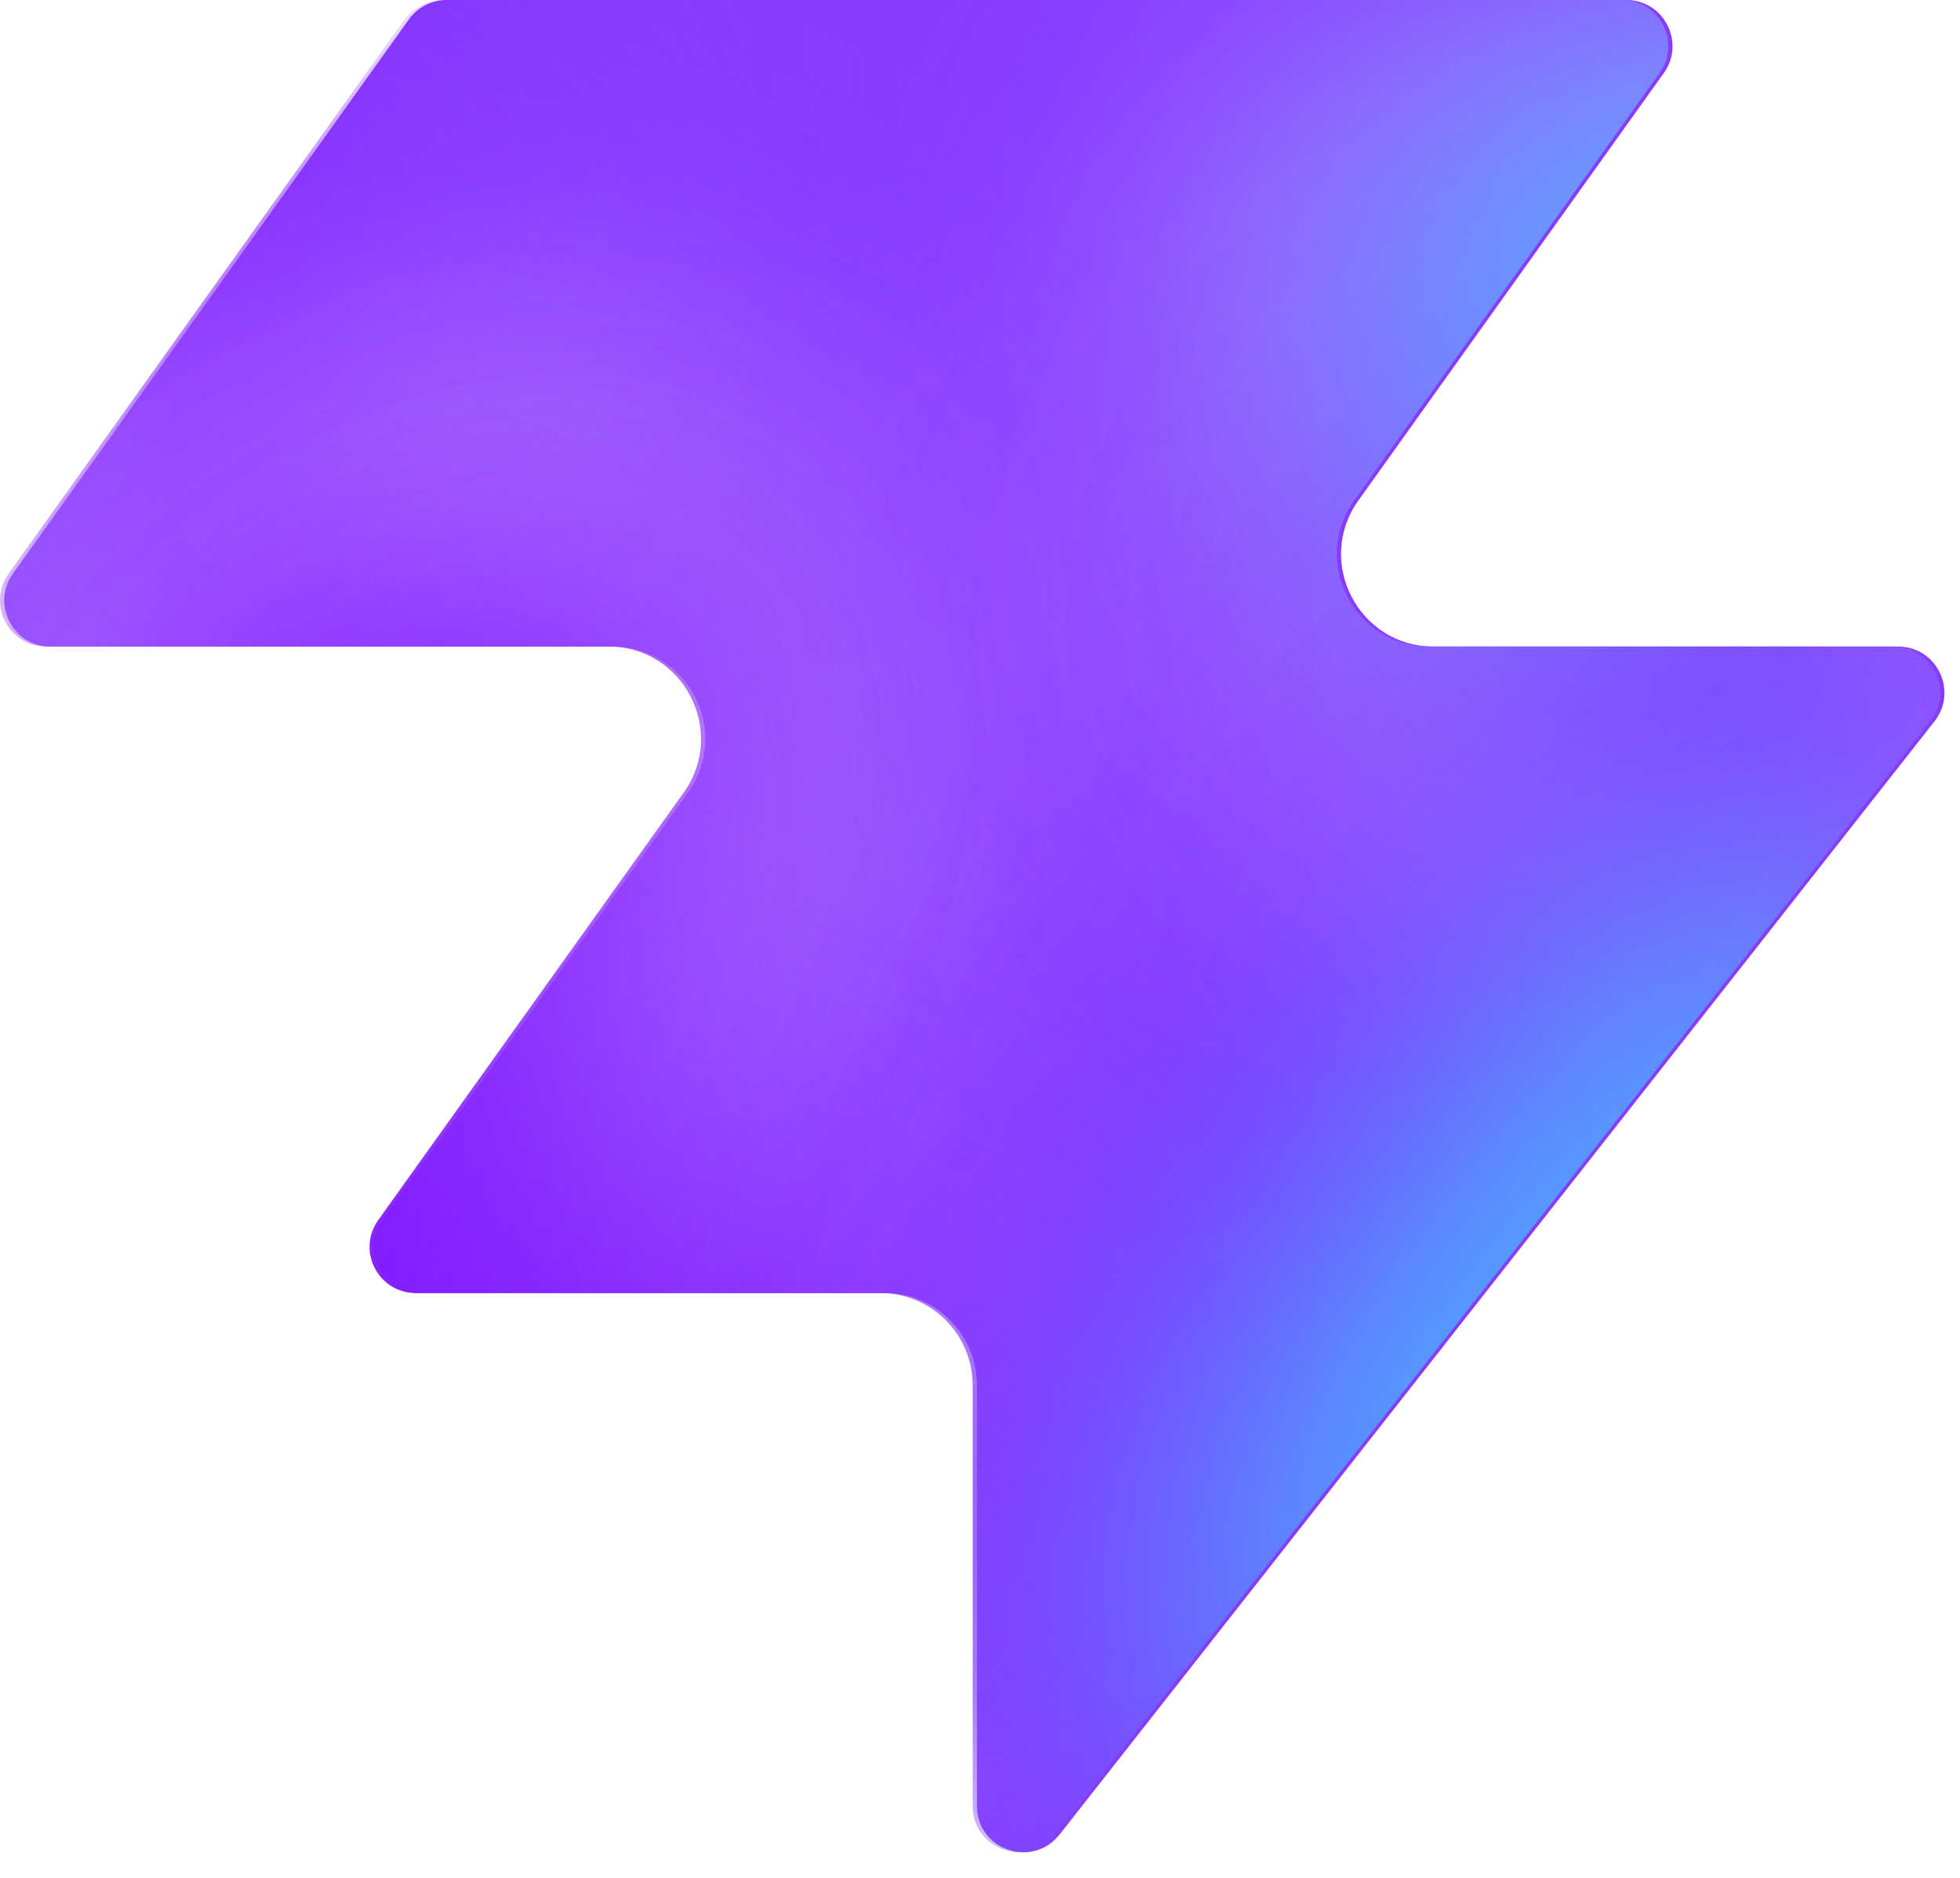
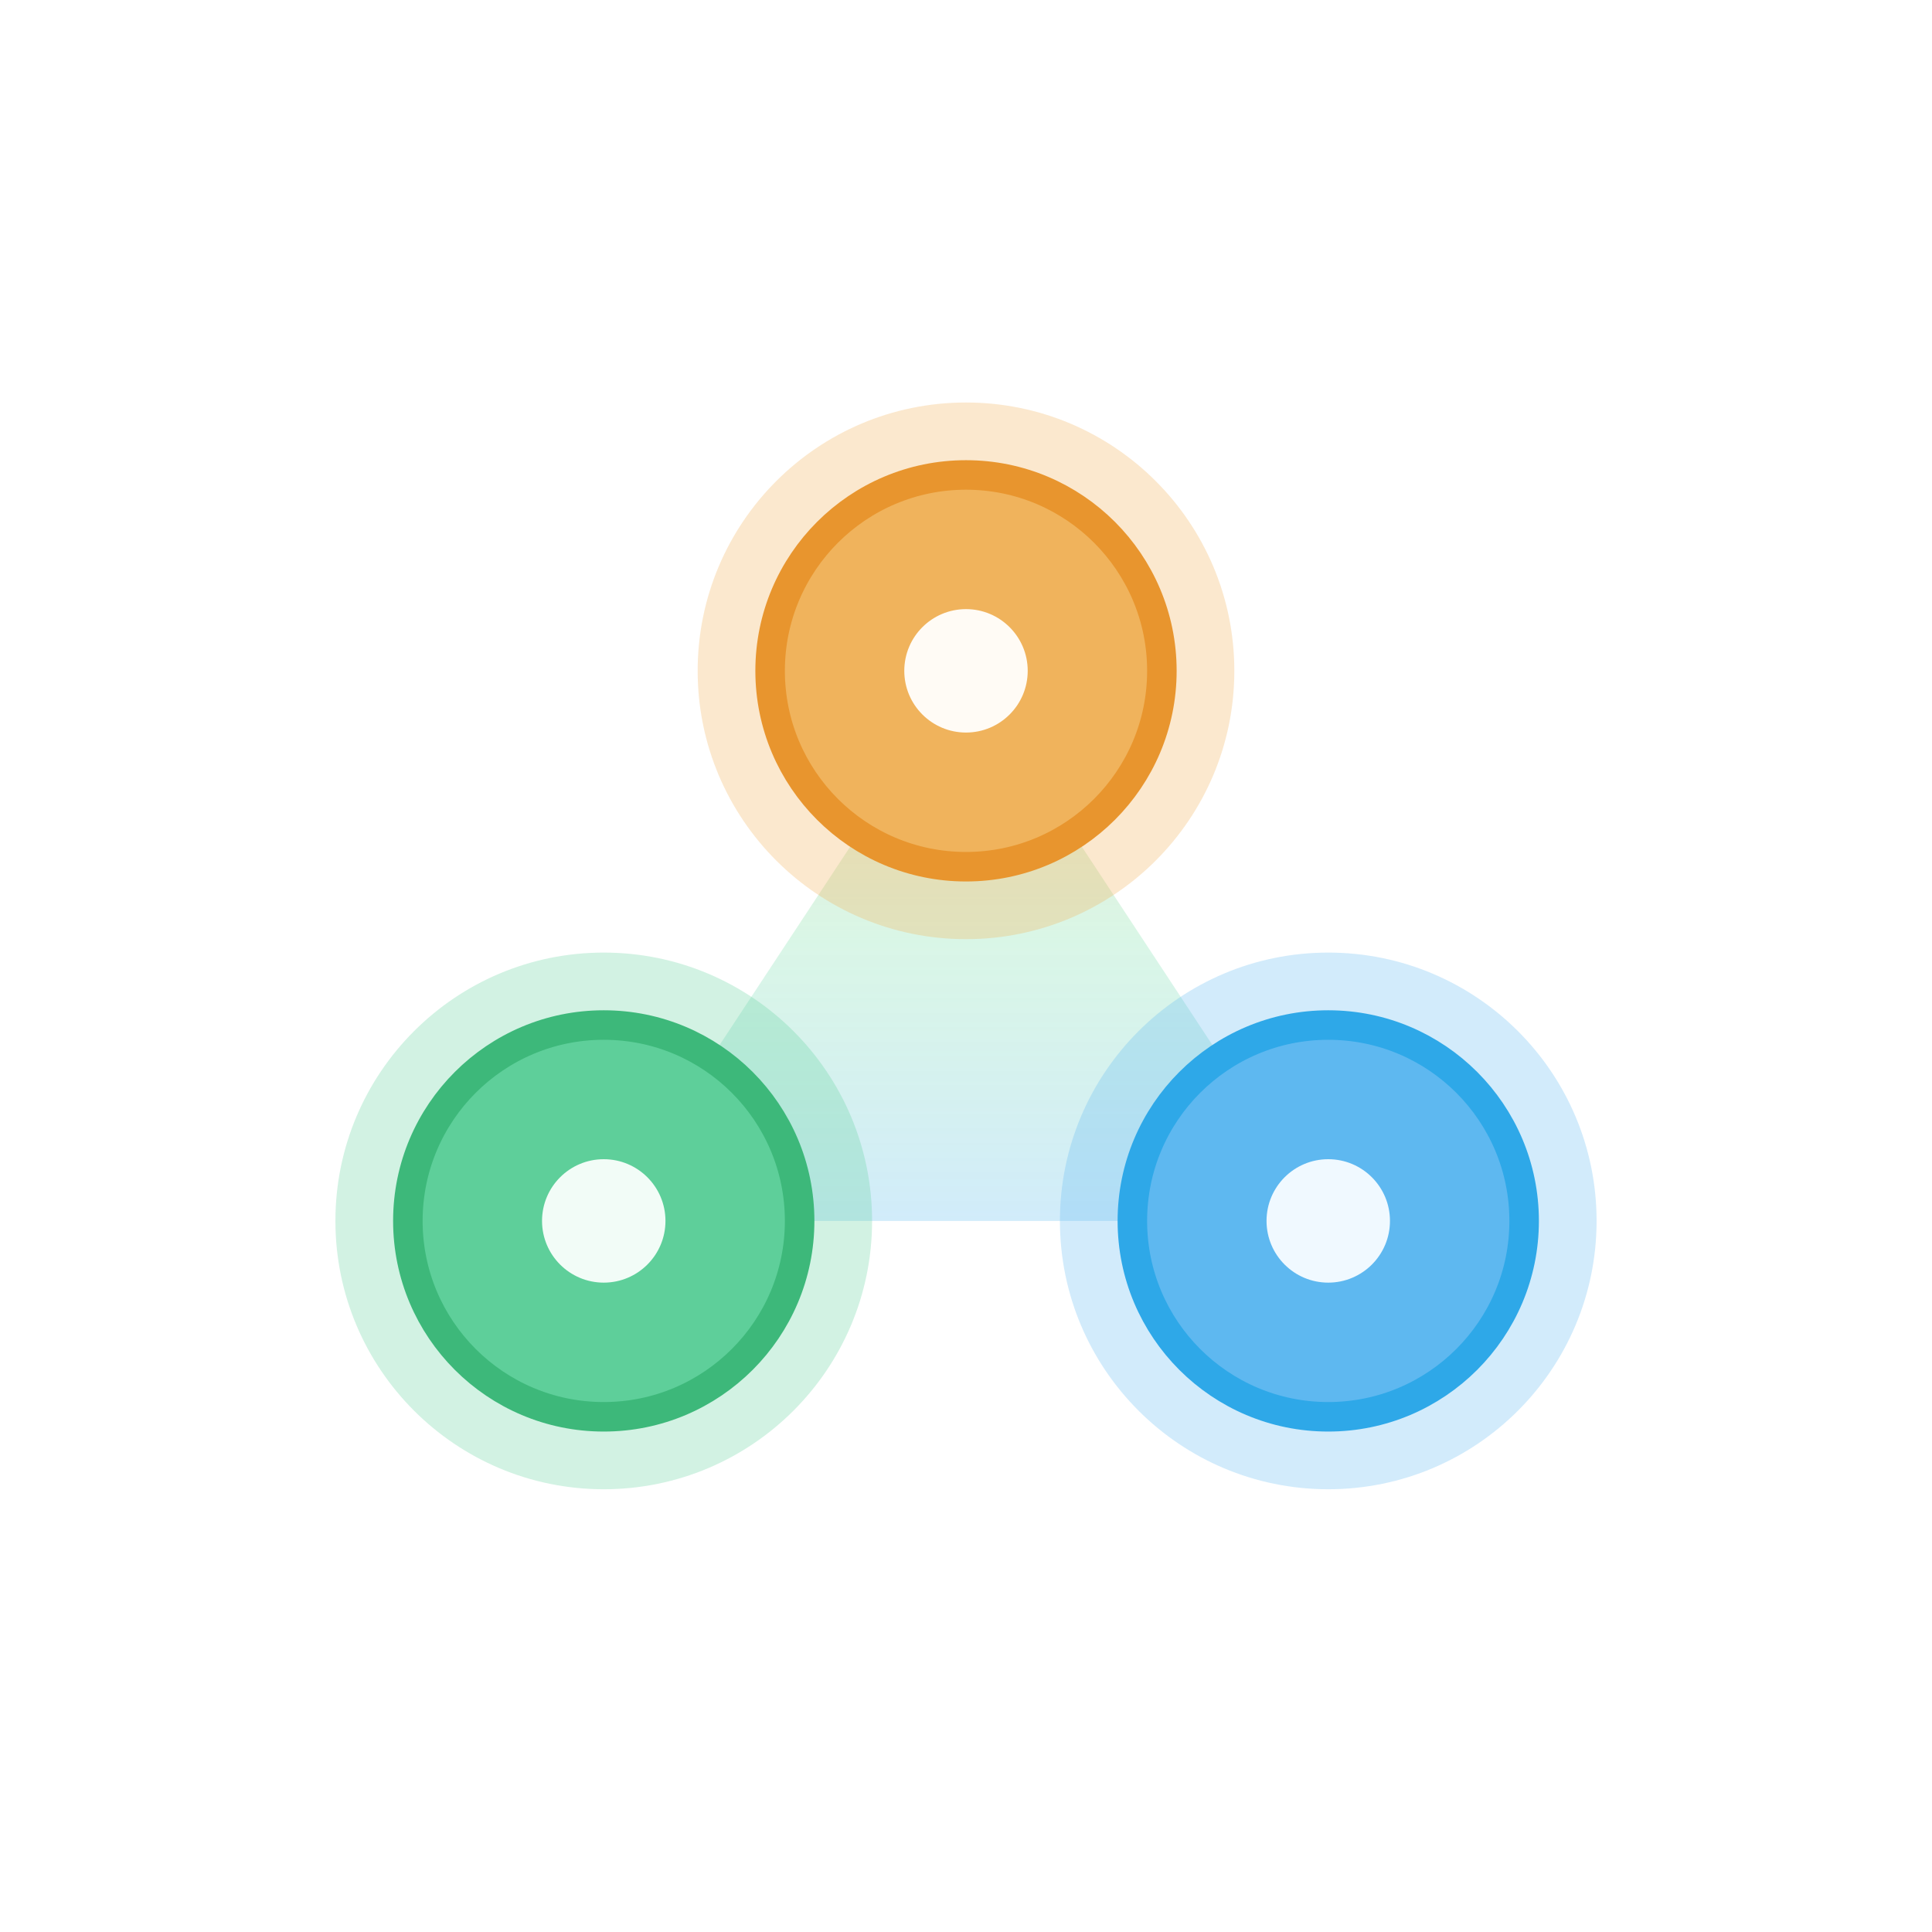
- <svg xmlns="http://www.w3.org/2000/svg" width="48" height="46" fill="none" viewBox="0 0 48 46">
-   <path fill="#863bff" d="M25.946 44.938c-.664.845-2.021.375-2.021-.698V33.937a2.26 2.26 0 0 0-2.262-2.262H10.287c-.92 0-1.456-1.04-.92-1.788l7.48-10.471c1.07-1.497 0-3.578-1.842-3.578H1.237c-.92 0-1.456-1.04-.92-1.788L10.013.474c.214-.297.556-.474.92-.474h28.894c.92 0 1.456 1.04.92 1.788l-7.48 10.471c-1.07 1.498 0 3.579 1.842 3.579h11.377c.943 0 1.473 1.088.89 1.83L25.947 44.94z" style="fill:#863bff;fill:color(display-p3 .525 .23 1);fill-opacity:1" />
-   <mask id="a" width="48" height="46" x="0" y="0" maskUnits="userSpaceOnUse" style="mask-type:alpha">
-     <path fill="#000" d="M25.842 44.938c-.664.844-2.021.375-2.021-.698V33.937a2.26 2.26 0 0 0-2.262-2.262H10.183c-.92 0-1.456-1.04-.92-1.788l7.48-10.471c1.07-1.498 0-3.579-1.842-3.579H1.133c-.92 0-1.456-1.04-.92-1.787L9.91.473c.214-.297.556-.474.92-.474h28.894c.92 0 1.456 1.04.92 1.788l-7.48 10.471c-1.07 1.498 0 3.578 1.842 3.578h11.377c.943 0 1.473 1.088.89 1.832L25.843 44.94z" style="fill:#000;fill-opacity:1" />
-   </mask>
-   <g mask="url(#a)">
-     <g filter="url(#b)">
-       <ellipse cx="5.508" cy="14.704" fill="#ede6ff" rx="5.508" ry="14.704" style="fill:#ede6ff;fill:color(display-p3 .927 .903 1);fill-opacity:1" transform="matrix(.00324 1 1 -.00324 -4.47 31.516)" />
-     </g>
-     <g filter="url(#c)">
-       <ellipse cx="10.399" cy="29.851" fill="#ede6ff" rx="10.399" ry="29.851" style="fill:#ede6ff;fill:color(display-p3 .927 .903 1);fill-opacity:1" transform="matrix(.00324 1 1 -.00324 -39.328 7.883)" />
-     </g>
-     <g filter="url(#d)">
-       <ellipse cx="5.508" cy="30.487" fill="#7e14ff" rx="5.508" ry="30.487" style="fill:#7e14ff;fill:color(display-p3 .492 .077 1);fill-opacity:1" transform="rotate(89.814 -25.913 -14.639)scale(1 -1)" />
-     </g>
-     <g filter="url(#e)">
-       <ellipse cx="5.508" cy="30.599" fill="#7e14ff" rx="5.508" ry="30.599" style="fill:#7e14ff;fill:color(display-p3 .492 .077 1);fill-opacity:1" transform="rotate(89.814 -32.644 -3.334)scale(1 -1)" />
-     </g>
-     <g filter="url(#f)">
-       <ellipse cx="5.508" cy="30.599" fill="#7e14ff" rx="5.508" ry="30.599" style="fill:#7e14ff;fill:color(display-p3 .492 .077 1);fill-opacity:1" transform="matrix(.00324 1 1 -.00324 -34.34 30.47)" />
-     </g>
-     <g filter="url(#g)">
-       <ellipse cx="14.072" cy="22.078" fill="#ede6ff" rx="14.072" ry="22.078" style="fill:#ede6ff;fill:color(display-p3 .927 .903 1);fill-opacity:1" transform="rotate(93.35 24.506 48.493)scale(-1 1)" />
-     </g>
-     <g filter="url(#h)">
-       <ellipse cx="3.47" cy="21.501" fill="#7e14ff" rx="3.47" ry="21.501" style="fill:#7e14ff;fill:color(display-p3 .492 .077 1);fill-opacity:1" transform="rotate(89.009 28.708 47.59)scale(-1 1)" />
-     </g>
-     <g filter="url(#i)">
-       <ellipse cx="3.47" cy="21.501" fill="#7e14ff" rx="3.47" ry="21.501" style="fill:#7e14ff;fill:color(display-p3 .492 .077 1);fill-opacity:1" transform="rotate(89.009 28.708 47.59)scale(-1 1)" />
-     </g>
-     <g filter="url(#j)">
-       <ellipse cx=".387" cy="8.972" fill="#7e14ff" rx="4.407" ry="29.108" style="fill:#7e14ff;fill:color(display-p3 .492 .077 1);fill-opacity:1" transform="rotate(39.51 .387 8.972)" />
-     </g>
-     <g filter="url(#k)">
-       <ellipse cx="47.523" cy="-6.092" fill="#7e14ff" rx="4.407" ry="29.108" style="fill:#7e14ff;fill:color(display-p3 .492 .077 1);fill-opacity:1" transform="rotate(37.892 47.523 -6.092)" />
-     </g>
-     <g filter="url(#l)">
-       <ellipse cx="41.412" cy="6.333" fill="#47bfff" rx="5.971" ry="9.665" style="fill:#47bfff;fill:color(display-p3 .28 .748 1);fill-opacity:1" transform="rotate(37.892 41.412 6.333)" />
-     </g>
-     <g filter="url(#m)">
-       <ellipse cx="-1.879" cy="38.332" fill="#7e14ff" rx="4.407" ry="29.108" style="fill:#7e14ff;fill:color(display-p3 .492 .077 1);fill-opacity:1" transform="rotate(37.892 -1.88 38.332)" />
-     </g>
-     <g filter="url(#n)">
-       <ellipse cx="-1.879" cy="38.332" fill="#7e14ff" rx="4.407" ry="29.108" style="fill:#7e14ff;fill:color(display-p3 .492 .077 1);fill-opacity:1" transform="rotate(37.892 -1.88 38.332)" />
-     </g>
-     <g filter="url(#o)">
-       <ellipse cx="35.651" cy="29.907" fill="#7e14ff" rx="4.407" ry="29.108" style="fill:#7e14ff;fill:color(display-p3 .492 .077 1);fill-opacity:1" transform="rotate(37.892 35.651 29.907)" />
-     </g>
-     <g filter="url(#p)">
-       <ellipse cx="38.418" cy="32.4" fill="#47bfff" rx="5.971" ry="15.297" style="fill:#47bfff;fill:color(display-p3 .28 .748 1);fill-opacity:1" transform="rotate(37.892 38.418 32.4)" />
-     </g>
-   </g>
+ <svg xmlns="http://www.w3.org/2000/svg" viewBox="0 0 36 36" fill="none">
  <defs>
-     <filter id="b" width="60.045" height="41.654" x="-19.77" y="16.149" color-interpolation-filters="sRGB" filterUnits="userSpaceOnUse">
-       <feFlood flood-opacity="0" result="BackgroundImageFix" />
-       <feBlend in="SourceGraphic" in2="BackgroundImageFix" result="shape" />
-       <feGaussianBlur result="effect1_foregroundBlur_2002_17158" stdDeviation="7.659" />
-     </filter>
-     <filter id="c" width="90.34" height="51.437" x="-54.613" y="-7.533" color-interpolation-filters="sRGB" filterUnits="userSpaceOnUse">
-       <feFlood flood-opacity="0" result="BackgroundImageFix" />
-       <feBlend in="SourceGraphic" in2="BackgroundImageFix" result="shape" />
-       <feGaussianBlur result="effect1_foregroundBlur_2002_17158" stdDeviation="7.659" />
-     </filter>
-     <filter id="d" width="79.355" height="29.4" x="-49.64" y="2.03" color-interpolation-filters="sRGB" filterUnits="userSpaceOnUse">
-       <feFlood flood-opacity="0" result="BackgroundImageFix" />
-       <feBlend in="SourceGraphic" in2="BackgroundImageFix" result="shape" />
-       <feGaussianBlur result="effect1_foregroundBlur_2002_17158" stdDeviation="4.596" />
-     </filter>
-     <filter id="e" width="79.579" height="29.4" x="-45.045" y="20.029" color-interpolation-filters="sRGB" filterUnits="userSpaceOnUse">
-       <feFlood flood-opacity="0" result="BackgroundImageFix" />
-       <feBlend in="SourceGraphic" in2="BackgroundImageFix" result="shape" />
-       <feGaussianBlur result="effect1_foregroundBlur_2002_17158" stdDeviation="4.596" />
-     </filter>
-     <filter id="f" width="79.579" height="29.4" x="-43.513" y="21.178" color-interpolation-filters="sRGB" filterUnits="userSpaceOnUse">
-       <feFlood flood-opacity="0" result="BackgroundImageFix" />
-       <feBlend in="SourceGraphic" in2="BackgroundImageFix" result="shape" />
-       <feGaussianBlur result="effect1_foregroundBlur_2002_17158" stdDeviation="4.596" />
-     </filter>
-     <filter id="g" width="74.749" height="58.852" x="15.756" y="-17.901" color-interpolation-filters="sRGB" filterUnits="userSpaceOnUse">
-       <feFlood flood-opacity="0" result="BackgroundImageFix" />
-       <feBlend in="SourceGraphic" in2="BackgroundImageFix" result="shape" />
-       <feGaussianBlur result="effect1_foregroundBlur_2002_17158" stdDeviation="7.659" />
-     </filter>
-     <filter id="h" width="61.377" height="25.362" x="23.548" y="2.284" color-interpolation-filters="sRGB" filterUnits="userSpaceOnUse">
-       <feFlood flood-opacity="0" result="BackgroundImageFix" />
-       <feBlend in="SourceGraphic" in2="BackgroundImageFix" result="shape" />
-       <feGaussianBlur result="effect1_foregroundBlur_2002_17158" stdDeviation="4.596" />
-     </filter>
-     <filter id="i" width="61.377" height="25.362" x="23.548" y="2.284" color-interpolation-filters="sRGB" filterUnits="userSpaceOnUse">
-       <feFlood flood-opacity="0" result="BackgroundImageFix" />
-       <feBlend in="SourceGraphic" in2="BackgroundImageFix" result="shape" />
-       <feGaussianBlur result="effect1_foregroundBlur_2002_17158" stdDeviation="4.596" />
-     </filter>
-     <filter id="j" width="56.045" height="63.649" x="-27.636" y="-22.853" color-interpolation-filters="sRGB" filterUnits="userSpaceOnUse">
-       <feFlood flood-opacity="0" result="BackgroundImageFix" />
-       <feBlend in="SourceGraphic" in2="BackgroundImageFix" result="shape" />
-       <feGaussianBlur result="effect1_foregroundBlur_2002_17158" stdDeviation="4.596" />
-     </filter>
-     <filter id="k" width="54.814" height="64.646" x="20.116" y="-38.415" color-interpolation-filters="sRGB" filterUnits="userSpaceOnUse">
-       <feFlood flood-opacity="0" result="BackgroundImageFix" />
-       <feBlend in="SourceGraphic" in2="BackgroundImageFix" result="shape" />
-       <feGaussianBlur result="effect1_foregroundBlur_2002_17158" stdDeviation="4.596" />
-     </filter>
-     <filter id="l" width="33.541" height="35.313" x="24.641" y="-11.323" color-interpolation-filters="sRGB" filterUnits="userSpaceOnUse">
-       <feFlood flood-opacity="0" result="BackgroundImageFix" />
-       <feBlend in="SourceGraphic" in2="BackgroundImageFix" result="shape" />
-       <feGaussianBlur result="effect1_foregroundBlur_2002_17158" stdDeviation="4.596" />
-     </filter>
-     <filter id="m" width="54.814" height="64.646" x="-29.286" y="6.009" color-interpolation-filters="sRGB" filterUnits="userSpaceOnUse">
-       <feFlood flood-opacity="0" result="BackgroundImageFix" />
-       <feBlend in="SourceGraphic" in2="BackgroundImageFix" result="shape" />
-       <feGaussianBlur result="effect1_foregroundBlur_2002_17158" stdDeviation="4.596" />
-     </filter>
-     <filter id="n" width="54.814" height="64.646" x="-29.286" y="6.009" color-interpolation-filters="sRGB" filterUnits="userSpaceOnUse">
-       <feFlood flood-opacity="0" result="BackgroundImageFix" />
-       <feBlend in="SourceGraphic" in2="BackgroundImageFix" result="shape" />
-       <feGaussianBlur result="effect1_foregroundBlur_2002_17158" stdDeviation="4.596" />
-     </filter>
-     <filter id="o" width="54.814" height="64.646" x="8.244" y="-2.416" color-interpolation-filters="sRGB" filterUnits="userSpaceOnUse">
-       <feFlood flood-opacity="0" result="BackgroundImageFix" />
-       <feBlend in="SourceGraphic" in2="BackgroundImageFix" result="shape" />
-       <feGaussianBlur result="effect1_foregroundBlur_2002_17158" stdDeviation="4.596" />
-     </filter>
-     <filter id="p" width="39.409" height="43.623" x="18.713" y="10.588" color-interpolation-filters="sRGB" filterUnits="userSpaceOnUse">
-       <feFlood flood-opacity="0" result="BackgroundImageFix" />
-       <feBlend in="SourceGraphic" in2="BackgroundImageFix" result="shape" />
-       <feGaussianBlur result="effect1_foregroundBlur_2002_17158" stdDeviation="4.596" />
-     </filter>
+     <linearGradient id="axis-bond" x1="18" y1="12" x2="18" y2="23" gradientUnits="userSpaceOnUse">
+       <stop stop-color="#F5C26A" stop-opacity="0.42" />
+       <stop offset="0.5" stop-color="#7ADFA8" stop-opacity="0.28" />
+       <stop offset="1" stop-color="#7EC8F5" stop-opacity="0.36" />
+     </linearGradient>
  </defs>
+   <path fill="url(#axis-bond)" d="M 18 12.5 L 11.25 22.75 L 24.75 22.75 Z" />
+   <circle cx="18" cy="12.5" r="5" fill="#F0B35C" fill-opacity="0.3" />
+   <circle cx="11.25" cy="22.75" r="5" fill="#5ECF9A" fill-opacity="0.28" />
+   <circle cx="24.75" cy="22.75" r="5" fill="#5EB8F0" fill-opacity="0.28" />
+   <circle cx="18" cy="12.5" r="3.65" fill="#F0B35C" stroke="#E8952E" stroke-width="0.55" />
+   <circle cx="11.25" cy="22.75" r="3.65" fill="#5ECF9A" stroke="#3DB87A" stroke-width="0.55" />
+   <circle cx="24.75" cy="22.75" r="3.65" fill="#5EB8F0" stroke="#2EA8E8" stroke-width="0.55" />
+   <circle cx="18" cy="12.5" r="1.15" fill="#FFFBF5" />
+   <circle cx="11.25" cy="22.75" r="1.15" fill="#F2FCF7" />
+   <circle cx="24.75" cy="22.75" r="1.15" fill="#F0F9FF" />
</svg>
